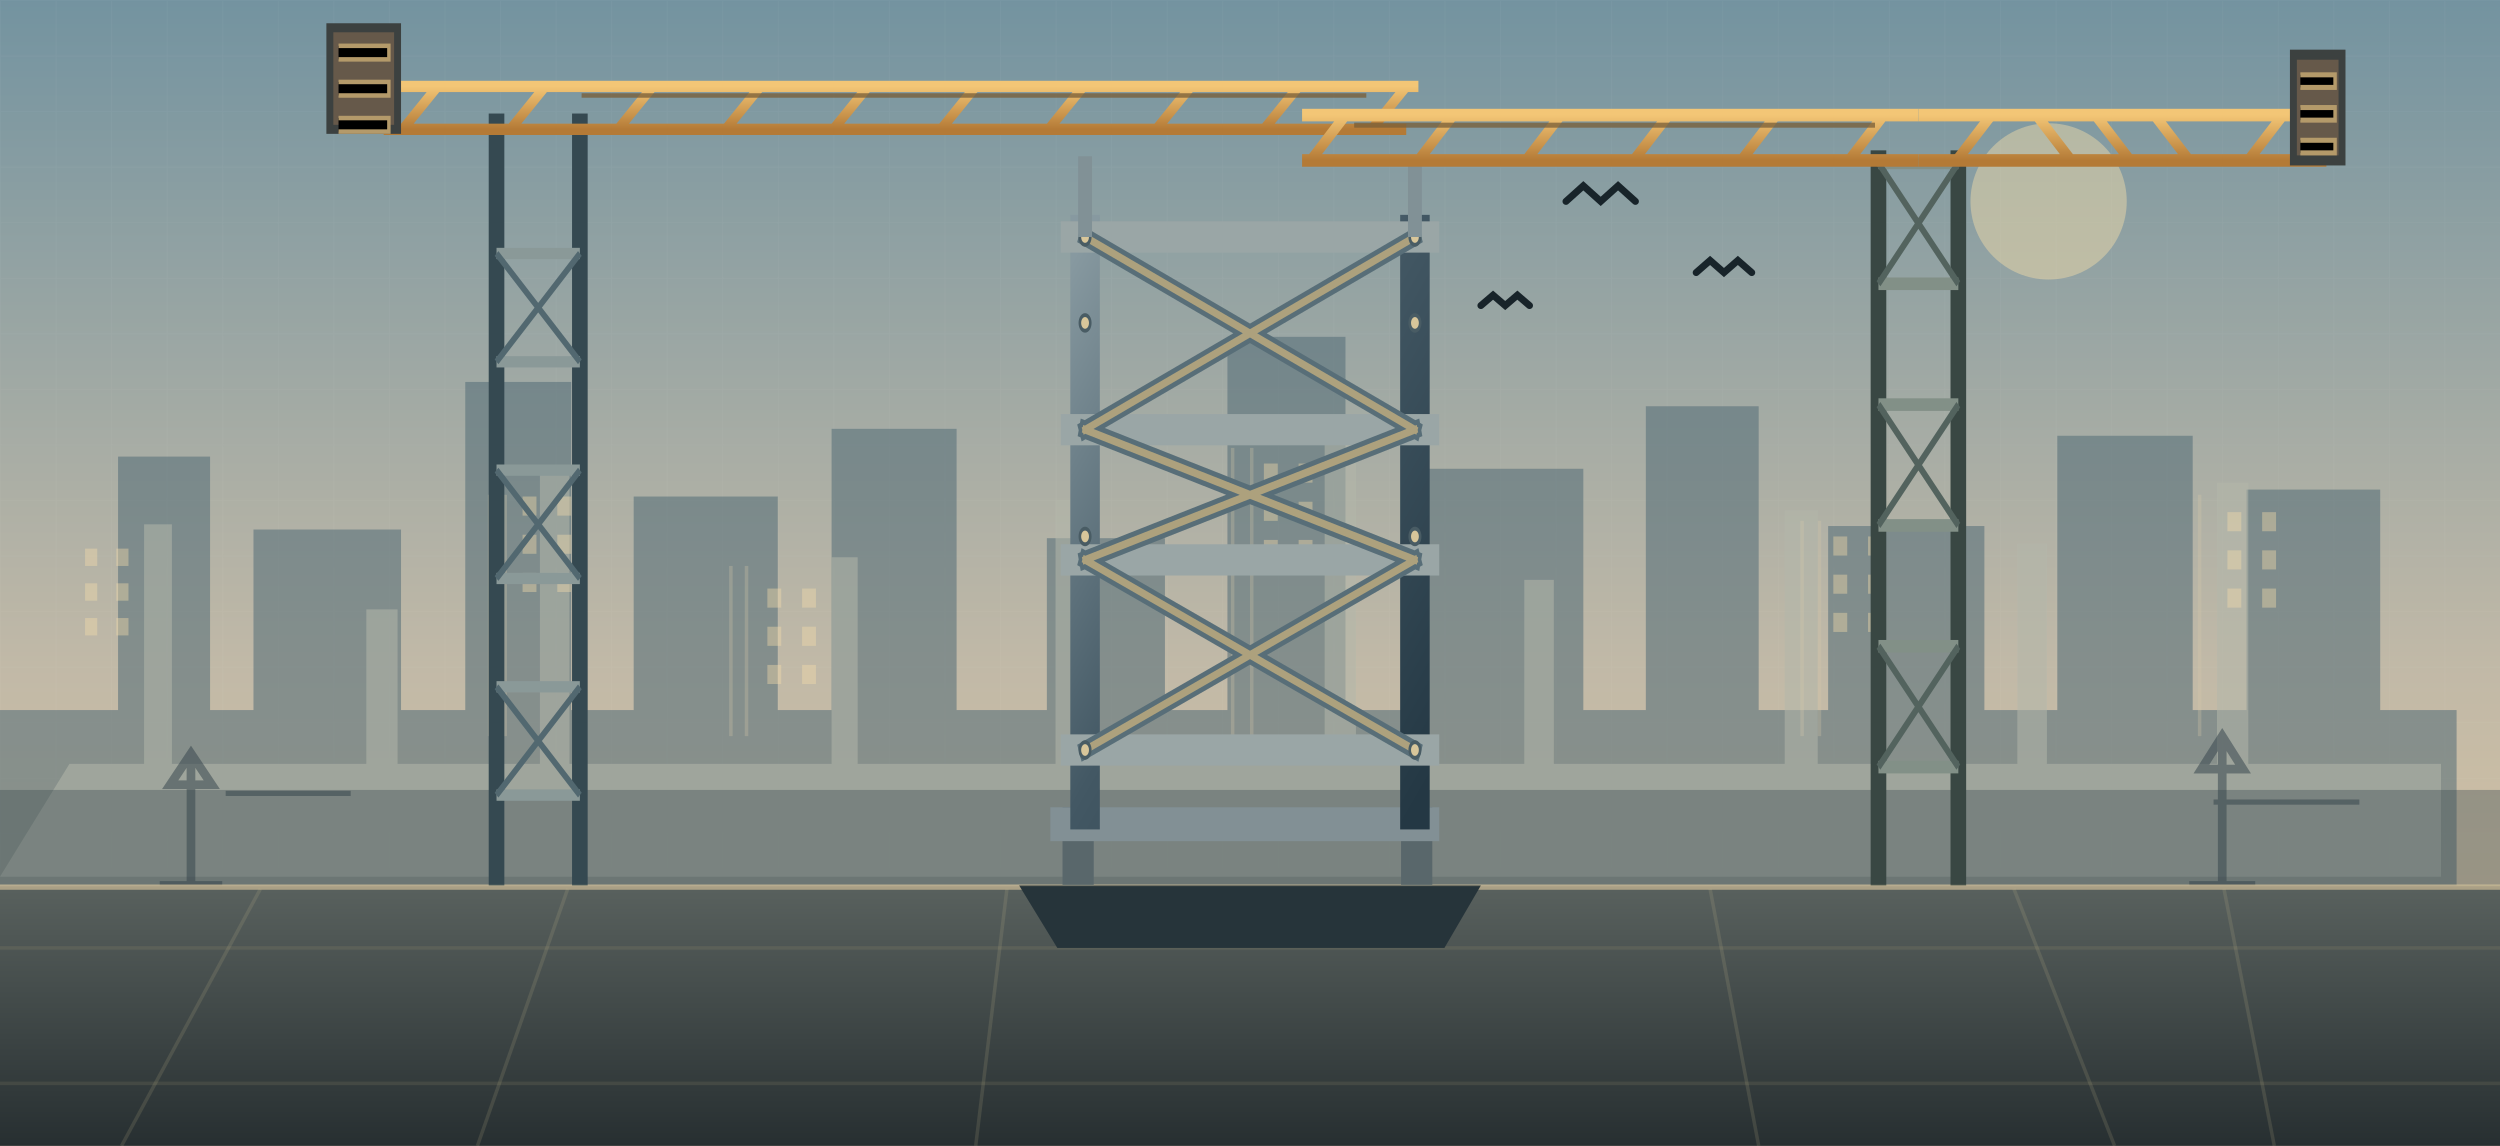
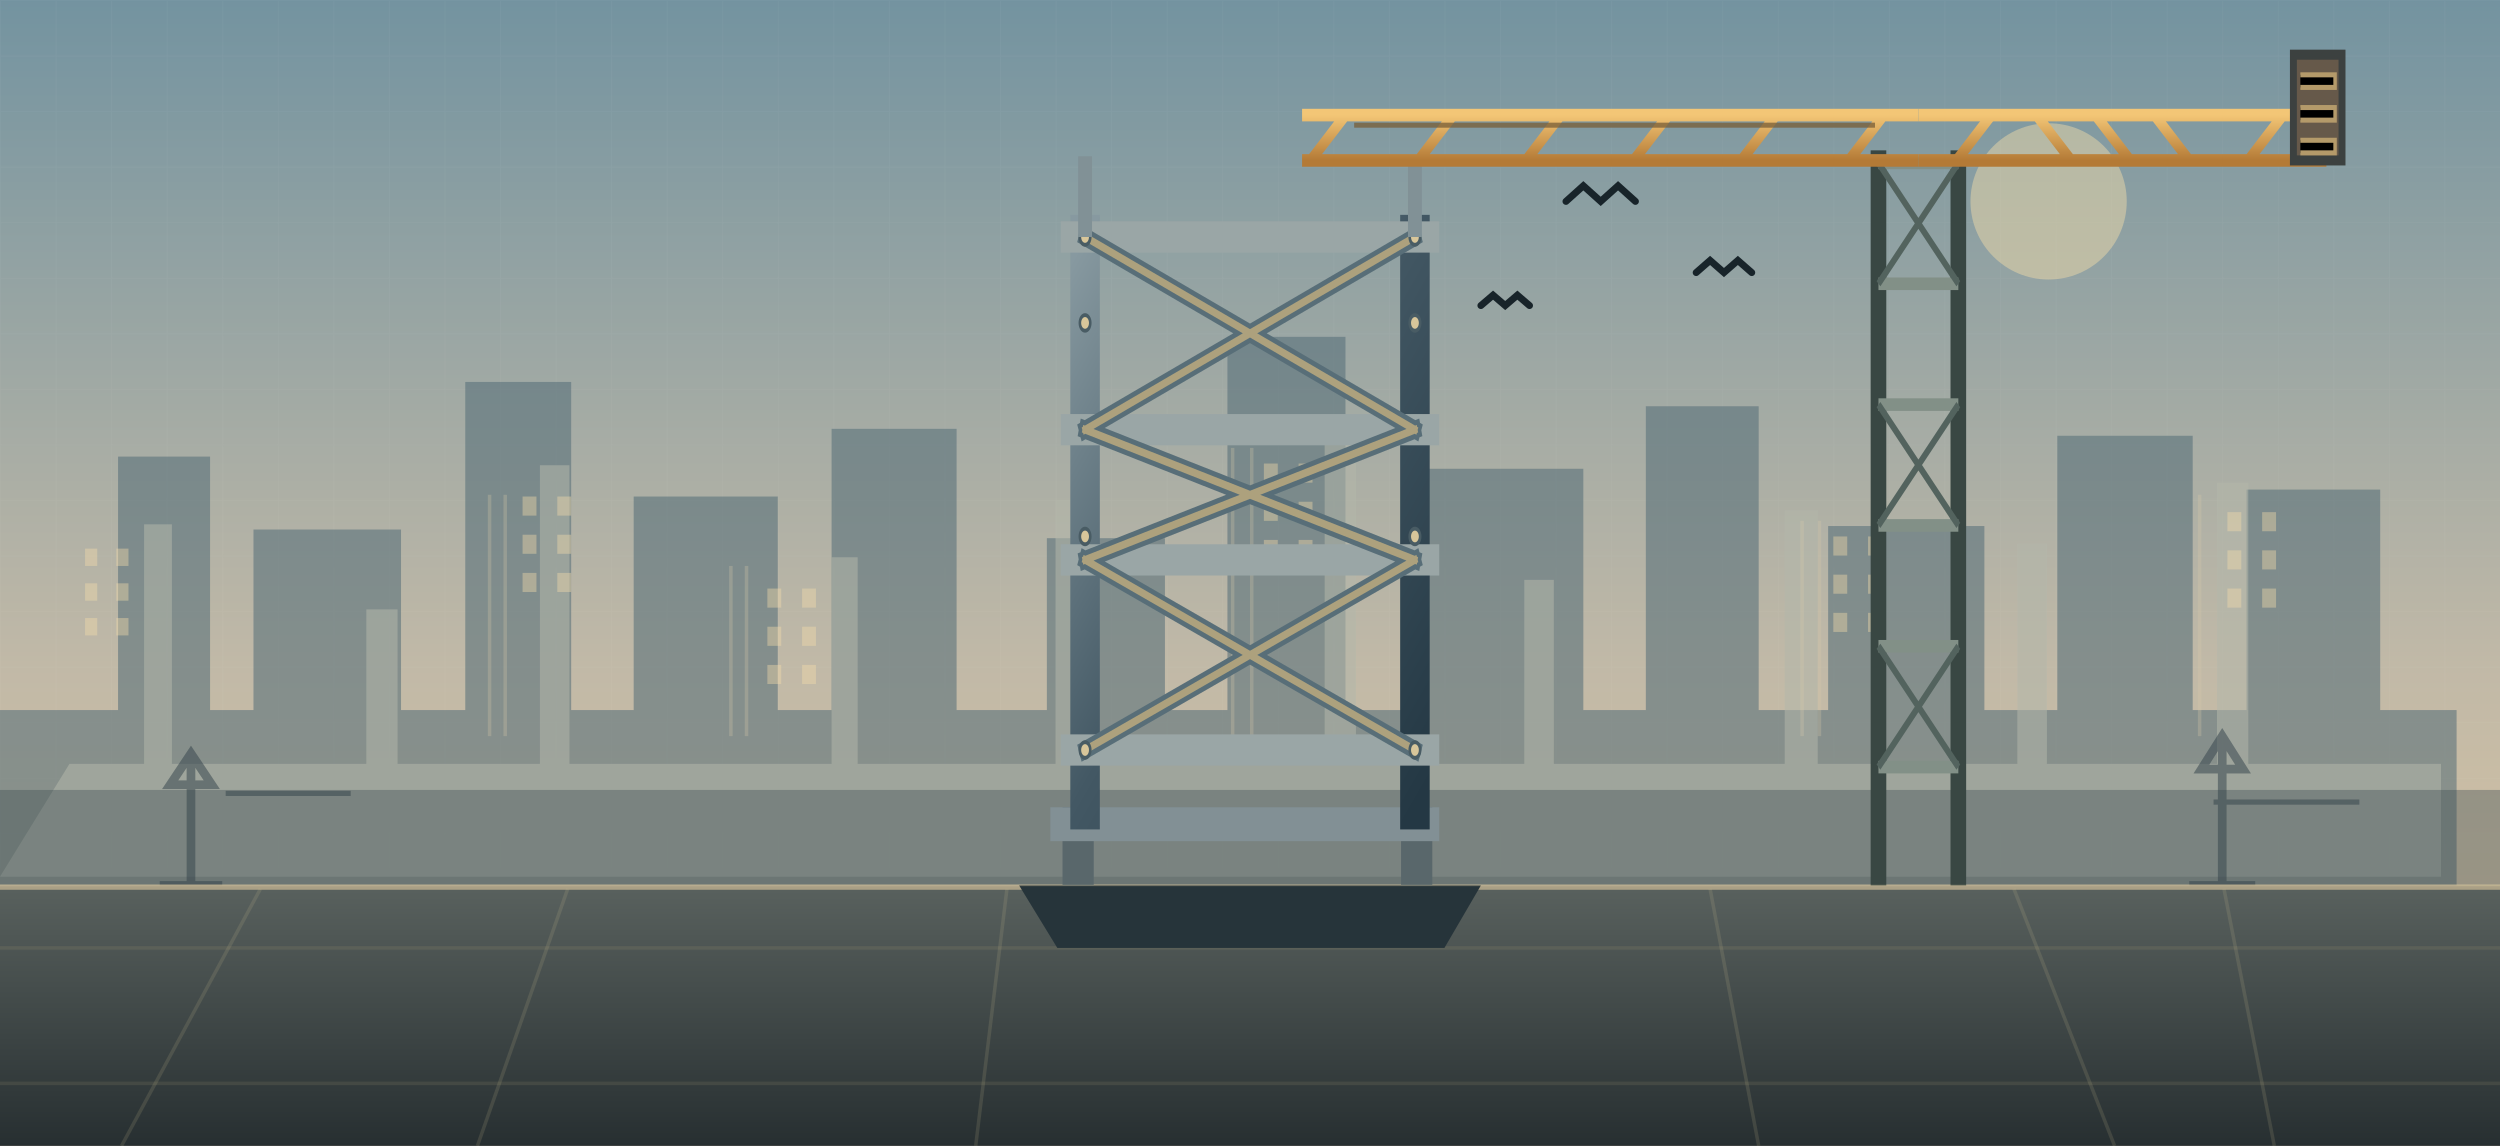
<svg xmlns="http://www.w3.org/2000/svg" class="scene" width="1440" height="660" viewBox="0 0 1440 660" role="img" aria-labelledby="scene-title scene-desc">
-   <style>#player-trolley,#beam-1,#beam-2,#beam-3,#worker-walk,#auto-trolley,#auto-beam,#bird-strike,#crash-overlay,#debris,#target-1,#target-2,#target-3,#target-label-1,#target-label-2,#target-label-3,#tower-bolts{display:none!important}</style>
+   <style>#player-crane,#beam-1,#beam-2,#beam-3,#worker-walk,#auto-trolley,#auto-beam,#bird-strike,#crash-overlay,#debris,#target-1,#target-2,#target-3,#target-label-1,#target-label-2,#target-label-3,#tower-bolts{display:none!important}</style>
  <defs>
    <linearGradient id="sky" x2="0" y2="1">
      <stop stop-color="#7393a0" />
      <stop offset=".58" stop-color="#c1b9a7" />
      <stop offset="1" stop-color="#e0c69e" />
    </linearGradient>
    <linearGradient id="steel" x2="1" y2="1">
      <stop stop-color="#8799a0" />
      <stop offset=".48" stop-color="#435864" />
      <stop offset="1" stop-color="#243844" />
    </linearGradient>
    <linearGradient id="boom" x2="0" y2="1">
      <stop stop-color="#f3c676" />
      <stop offset="1" stop-color="#b47a36" />
    </linearGradient>
    <linearGradient id="ground" x2="0" y2="1">
      <stop stop-color="#59615e" />
      <stop offset="1" stop-color="#272f31" />
    </linearGradient>
    <pattern id="grid" width="32" height="32" patternUnits="userSpaceOnUse">
      <path d="M32 0H0V32" fill="none" stroke="#fff" stroke-opacity=".035" />
    </pattern>
    <filter id="soft-shadow" x="-30%" y="-30%" width="160%" height="170%">
      <feGaussianBlur stdDeviation="8" />
    </filter>
  </defs>
  <rect width="1440" height="660" fill="url(#sky)" />
  <rect width="1440" height="500" fill="url(#grid)" />
  <circle cx="1180" cy="116" r="45" fill="#f8dfa8" opacity=".44" />
  <g fill="#526b77" opacity=".55">
    <path d="M0 409h68V263h53v146h25V305h85v104h37V220h61v189h36V286h83v123h31V247h72v162h52V310h68v99h36V194h68v215h42V270h95v139h36V234h65v175h40V303h90v106h42V251h78v158h31V282h77v127h44v106H0z" />
  </g>
  <g fill="#b3b7aa" opacity=".55">
    <path d="M40 440h43V302h16v138h112V351h18v89h82V268h17v172h151V321h15v119h114V288h18v152h137V252h18v188h97V334h17v106h133V294h19v146h115V313h17v127h98V278h18v162h111v65H0z" />
  </g>
  <g fill="#f4dca9" opacity=".4">
    <path d="M49 316h7v10h-7zm18 0h7v10h-7zm-18 20h7v10h-7zm18 0h7v10h-7zm-18 20h7v10h-7zm18 0h7v10h-7zM301 286h8v11h-8zm20 0h8v11h-8zm-20 22h8v11h-8zm20 0h8v11h-8zm-20 22h8v11h-8zm20 0h8v11h-8zM442 339h8v11h-8zm20 0h8v11h-8zm-20 22h8v11h-8zm20 0h8v11h-8zm-20 22h8v11h-8zm20 0h8v11h-8zM728 267h8v11h-8zm20 0h8v11h-8zm-20 22h8v11h-8zm20 0h8v11h-8zm-20 22h8v11h-8zm20 0h8v11h-8zM1056 309h8v11h-8zm20 0h8v11h-8zm-20 22h8v11h-8zm20 0h8v11h-8zm-20 22h8v11h-8zm20 0h8v11h-8zM1283 295h8v11h-8zm20 0h8v11h-8zm-20 22h8v11h-8zm20 0h8v11h-8zm-20 22h8v11h-8zm20 0h8v11h-8z" />
  </g>
  <g stroke="#d7c9aa" stroke-width="2" opacity=".28">
    <path d="M282 285v139M291 285v139M421 326v98M430 326v98M710 258v166M721 258v166M1038 300v124M1048 300v124M1267 285v139" />
  </g>
  <rect y="455" width="1440" height="205" fill="#34454b" opacity=".35" />
  <g opacity=".52" stroke="#34434a" fill="none" stroke-width="5">
    <path d="M110 510v-72m-18 72h36m-30-58h24l-12-18zM1280 510v-86m-19 86h38m-31-67h24l-12-19z" />
    <path d="M130 457h72m1073 5h84" stroke-width="3" />
  </g>
  <ellipse cx="717" cy="585" rx="484" ry="27" fill="#101b20" opacity=".38" filter="url(#soft-shadow)" />
  <rect y="510" width="1440" height="150" fill="url(#ground)" />
  <path d="M0 511h1440" stroke="#d6c29c" stroke-opacity=".65" stroke-width="3" />
  <path d="M0 546h1440M0 624h1440" stroke="#b8a980" stroke-opacity=".13" stroke-width="2" />
  <g stroke="#c5b58e" stroke-opacity=".16" stroke-width="2">
    <path d="m70 660 80-148m125 148 52-148m235 148 18-148m433 148-28-148m233 148-58-148m150 148-29-148" />
  </g>
  <g transform="translate(0 510) scale(1 1.5) translate(0 -510)">
    <path d="M587 510h266l-21 24H609z" fill="#26343a" />
    <path d="M612 510h18v-30h-18zm195 0h18v-30h-18z" fill="#59676b" />
    <path d="M605 480h224v13H605z" fill="#829095" />
  </g>
  <g id="tower-collapse">
    <g transform="translate(0 510) scale(1 1.5) translate(0 -510)" stroke="url(#steel)" stroke-linecap="square">
      <path id="tower-columns" d="M625 480V261M815 480V261" fill="none" stroke-width="17" />
      <path id="tower-crossbeams" d="M617 458 h206 M617 385 h206 M617 335 h206 M617 261 h206" fill="none" stroke="#9aa6a6" stroke-width="12" />
      <path id="tower-braces" d="M625 458 L815 385 M815 458 L625 385 M625 385 L815 335 M815 385 L625 335 M625 335 L815 261 M815 335 L625 261" fill="none" stroke="#586e78" stroke-width="7" />
      <path id="tower-gold-braces" d="M625 458 L815 385 M815 458 L625 385 M625 385 L815 335 M815 385 L625 335 M625 335 L815 261 M815 335 L625 261" fill="none" stroke="#c8b17f" stroke-opacity=".76" stroke-width="3" />
    </g>
    <g transform="translate(0 510) scale(1 1.5) translate(0 -510)" fill="#d8c69a" stroke="#495c64" stroke-width="1.5">
      <circle cx="625" cy="458" r="3" />
      <circle cx="815" cy="458" r="3" />
      <circle cx="625" cy="376" r="3" />
      <circle cx="815" cy="376" r="3" />
      <circle cx="625" cy="294" r="3" />
      <circle cx="815" cy="294" r="3" />
      <circle cx="625" cy="261" r="3" />
      <circle cx="815" cy="261" r="3" />
    </g>
    <g transform="translate(0 510) scale(1 1.5) translate(0 -510)" fill="none" stroke="#77d9df" stroke-width="3" stroke-dasharray="7 6" opacity=".9">
      <rect id="target-1" x="648" y="397" width="144" height="27" rx="3" />
      <rect id="target-2" x="648" y="315" width="144" height="27" rx="3" />
      <rect id="target-3" x="648" y="267" width="144" height="15" rx="3" />
    </g>
    <g transform="translate(0 510) scale(1 1.5) translate(0 -510)" fill="#d5f7f4" font-size="10" font-weight="800" letter-spacing="1.5" text-anchor="middle">
      <text id="target-label-1" x="720" y="416">TARGET 01</text>
      <text id="target-label-2" x="720" y="334">TARGET 02</text>
      <text id="target-label-3" x="720" y="279">TARGET 03</text>
    </g>
    <g id="tower-bolts" transform="translate(0 510) scale(1 1.5) translate(0 -510)" fill="#d8c69a" stroke="#495c64" stroke-width="1.5" />
    <g id="auto-placed-beams" aria-hidden="true" />
    <path d="M625 261V230m190 31v-31" transform="translate(0 510) scale(1 1.5) translate(0 -510)" stroke="#819196" stroke-width="8" />
  </g>
  <g id="player-crane" transform="translate(0 510) scale(1 1.3) translate(0 -510)">
    <path d="M286 510V168M334 510V168" fill="none" stroke="#354951" stroke-width="9" />
    <path d="M286 470h48m-48-48h48m-48-48h48m-48-48h48m-48-48h48m-48-48h48" fill="none" stroke="#8a9998" stroke-width="5" />
    <path d="m286 470 48-48m-48 0 48 48m-48-96 48-48m-48 0 48 48m-48-96 48-48m-48 0 48 48" fill="none" stroke="#526870" stroke-width="3" />
    <path d="M221 156H817M221 175H810m0-19-20 19m-42-19-20 19m-42-19-20 19m-42-19-20 19m-42-19-20 19m-42-19-20 19m-42-19-20 19m-42-19-20 19m-42-19-20 19m-42-19-20 19" fill="none" stroke="url(#boom)" stroke-width="5" />
    <path d="M335 160h452" stroke="#785d37" stroke-opacity=".75" stroke-width="2" />
    <path d="M190 130h39v45h-39z" fill="#66594a" stroke="#3c4140" stroke-width="4" />
    <path d="M195 138h29v6h-29m0 10h29v6h-29m0 10h29v6h-29" stroke="#b49a6a" stroke-width="2" />
    <g id="player-trolley">
      <path d="M507 147h42v28h-42z" fill="#efbd66" stroke="#725834" stroke-width="4" />
      <path d="M511 153h34v5h-34z" fill="#ffe1a0" opacity=".7" />
      <circle cx="515" cy="177" r="5" fill="#705c3b" />
      <circle cx="541" cy="177" r="5" fill="#705c3b" />
      <path id="hoist-line" d="M528 175v158" stroke="#273943" stroke-width="3" />
      <g id="hook" transform="translate(0 0)">
        <path d="M519 332h18l-2 18h-14z" fill="#a8b2ae" stroke="#394951" stroke-width="3" />
        <path d="M515 352h25l-4 12h-18z" fill="#56686e" />
      </g>
      <circle cx="528" cy="168" r="5" fill="#ffdf91" />
    </g>
  </g>
  <g id="beam-1" transform="translate(270 0)">
    <path class="beam-stand" d="M0 499v-18m-12 18h24" stroke="#293b43" stroke-width="3" />
    <rect x="-32" y="465" width="65" height="13" rx="2" fill="#9ba8a7" stroke="#33464e" stroke-width="3" />
    <path d="M-21 465v13m43-13v13" stroke="#4c616a" stroke-width="3" />
    <rect x="-42" y="440" width="84" height="23" rx="11" fill="#14252e" stroke="#61747a" />
    <text id="beam-weight-1" x="0" y="456" fill="#e9f0eb" text-anchor="middle" font-size="12.5" font-weight="700">8,000 lb</text>
  </g>
  <g id="beam-2" transform="translate(500 0)">
    <path class="beam-stand" d="M0 499v-18m-12 18h24" stroke="#293b43" stroke-width="3" />
    <rect x="-32" y="465" width="65" height="13" rx="2" fill="#879797" stroke="#33464e" stroke-width="3" />
    <path d="M-21 465v13m43-13v13" stroke="#4c616a" stroke-width="3" />
    <rect x="-42" y="440" width="84" height="23" rx="11" fill="#14252e" stroke="#61747a" />
    <text id="beam-weight-2" x="0" y="456" fill="#e9f0eb" text-anchor="middle" font-size="12.5" font-weight="700">6,500 lb</text>
  </g>
  <g id="beam-3" transform="translate(620 0)">
    <path class="beam-stand" d="M0 499v-18m-12 18h24" stroke="#293b43" stroke-width="3" />
    <rect x="-32" y="465" width="65" height="13" rx="2" fill="#aab5b0" stroke="#33464e" stroke-width="3" />
    <path d="M-21 465v13m43-13v13" stroke="#4c616a" stroke-width="3" />
    <rect x="-42" y="440" width="84" height="23" rx="11" fill="#14252e" stroke="#61747a" />
    <text id="beam-weight-3" x="0" y="456" fill="#e9f0eb" text-anchor="middle" font-size="12.5" font-weight="700">5,000 lb</text>
  </g>
  <g id="worker-walk">
    <g id="tower-worker" transform="translate(0 510) scale(1 1.5) translate(0 -510) translate(746 335) scale(1 .9)" stroke-linecap="round" stroke-linejoin="round">
      <path id="worker-legs" d="M-6 27v18m8-18 9 17" stroke="#35444a" stroke-width="5" />
      <path d="M-8 9h15l5 20H-12z" fill="#c7463b" stroke="#792f2b" stroke-width="2" />
      <path d="M-4 8-12 19m19-10 9 8" fill="none" stroke="#c7463b" stroke-width="5" />
      <circle cx="0" cy="0" r="7" fill="#bd8565" stroke="#644c43" stroke-width="2" />
      <path d="M-8-4h16l-3-5h-10z" fill="#f2bd54" stroke="#805b2b" stroke-width="2" />
      <path d="M15 14 21 7l3 2-6 8" stroke="#8d6940" stroke-width="3" />
    </g>
  </g>
  <g transform="translate(0 510) scale(1 1.45) translate(0 -510)">
    <path d="M1082 510V218M1128 510V218" fill="none" stroke="#394743" stroke-width="9" />
    <path d="M1082 463h46m-46-48h46m-46-48h46m-46-48h46m-46-48h46m-46-48h46" fill="none" stroke="#829087" stroke-width="5" />
    <path d="m1082 463 46-48m-46 0 46 48m-46-96 46-48m-46 0 46 48m-46-96 46-48m-46 0 46 48" fill="none" stroke="#53635e" stroke-width="3" />
    <path d="M1105 204H750m0 18h355m-330-18-20 18m82-18-20 18m82-18-20 18m82-18-20 18m82-18-20 18m82-18-20 18m82-18-20 18" fill="none" stroke="url(#boom)" stroke-width="5" />
    <path d="M1105 204h235m0 18h-235m210-18-20 18m-54-18 20 18m-54-18 20 18m-54-18 20 18" fill="none" stroke="url(#boom)" stroke-width="5" />
    <path d="M780 208h300" stroke="#785d37" stroke-opacity=".75" stroke-width="2" />
    <path d="M1321 180h28v42h-28z" fill="#66594a" stroke="#3c4140" stroke-width="4" />
    <path d="M1325 188h20v5h-20m0 8h20v5h-20m0 8h20v5h-20" stroke="#b49a6a" stroke-width="2" />
    <g id="auto-trolley">
      <path d="M902 197h40v25h-40z" fill="#d4a956" stroke="#5a4b31" stroke-width="4" />
      <circle cx="910" cy="224" r="5" fill="#51452f" />
      <circle cx="934" cy="224" r="5" fill="#51452f" />
      <path id="auto-hoist-line" d="M922 222v110" stroke="#273943" stroke-width="3" />
      <g id="auto-hook">
        <path d="M913 329h18l-2 18h-14z" fill="#a8b2ae" stroke="#394951" stroke-width="3" />
        <path d="M909 347h25l-4 12h-18z" fill="#56686e" />
      </g>
      <circle cx="922" cy="199" r="5" fill="#ffdf91" />
    </g>
  </g>
  <g id="auto-beam" transform="translate(922 260)">
    <rect x="-41" y="-7" width="82" height="14" rx="2" fill="#c4a65f" stroke="#554a36" stroke-width="3" />
    <path d="M-25-7v14m50-14v14" stroke="#625539" stroke-width="3" />
  </g>
  <g fill="none" stroke="#18242a" stroke-width="4" stroke-linecap="round">
    <path d="m902 116 10-9 10 9 10-9 10 9" />
    <path d="m977 157 8-7 8 7 8-7 8 7" />
    <path d="m853 176 7-6 7 6 7-6 7 6" />
  </g>
  <g id="bird-strike" fill="none" stroke="#18242a" stroke-width="4" stroke-linecap="round" transform="translate(-80 205)" aria-hidden="true">
    <path d="m0 10 10-9 10 9 10-9 10 9" />
  </g>
  <g id="crash-overlay" display="none" text-anchor="middle">
    <rect width="1440" height="660" fill="#08131d" opacity=".58" />
    <text id="failure-cause" x="720" y="286" fill="#ff766d" font-size="20" font-weight="900" letter-spacing="5">LOAD LIMIT EXCEEDED</text>
    <text id="failure-title" x="720" y="338" fill="#fff6e7" font-size="42" font-weight="900" letter-spacing="3">LEVEL FAILED</text>
  </g>
  <g id="debris" display="none" aria-hidden="true" />
  <path d="M0 510h1440" stroke="#f2dbab" stroke-opacity=".16" stroke-width="1" />
</svg>
